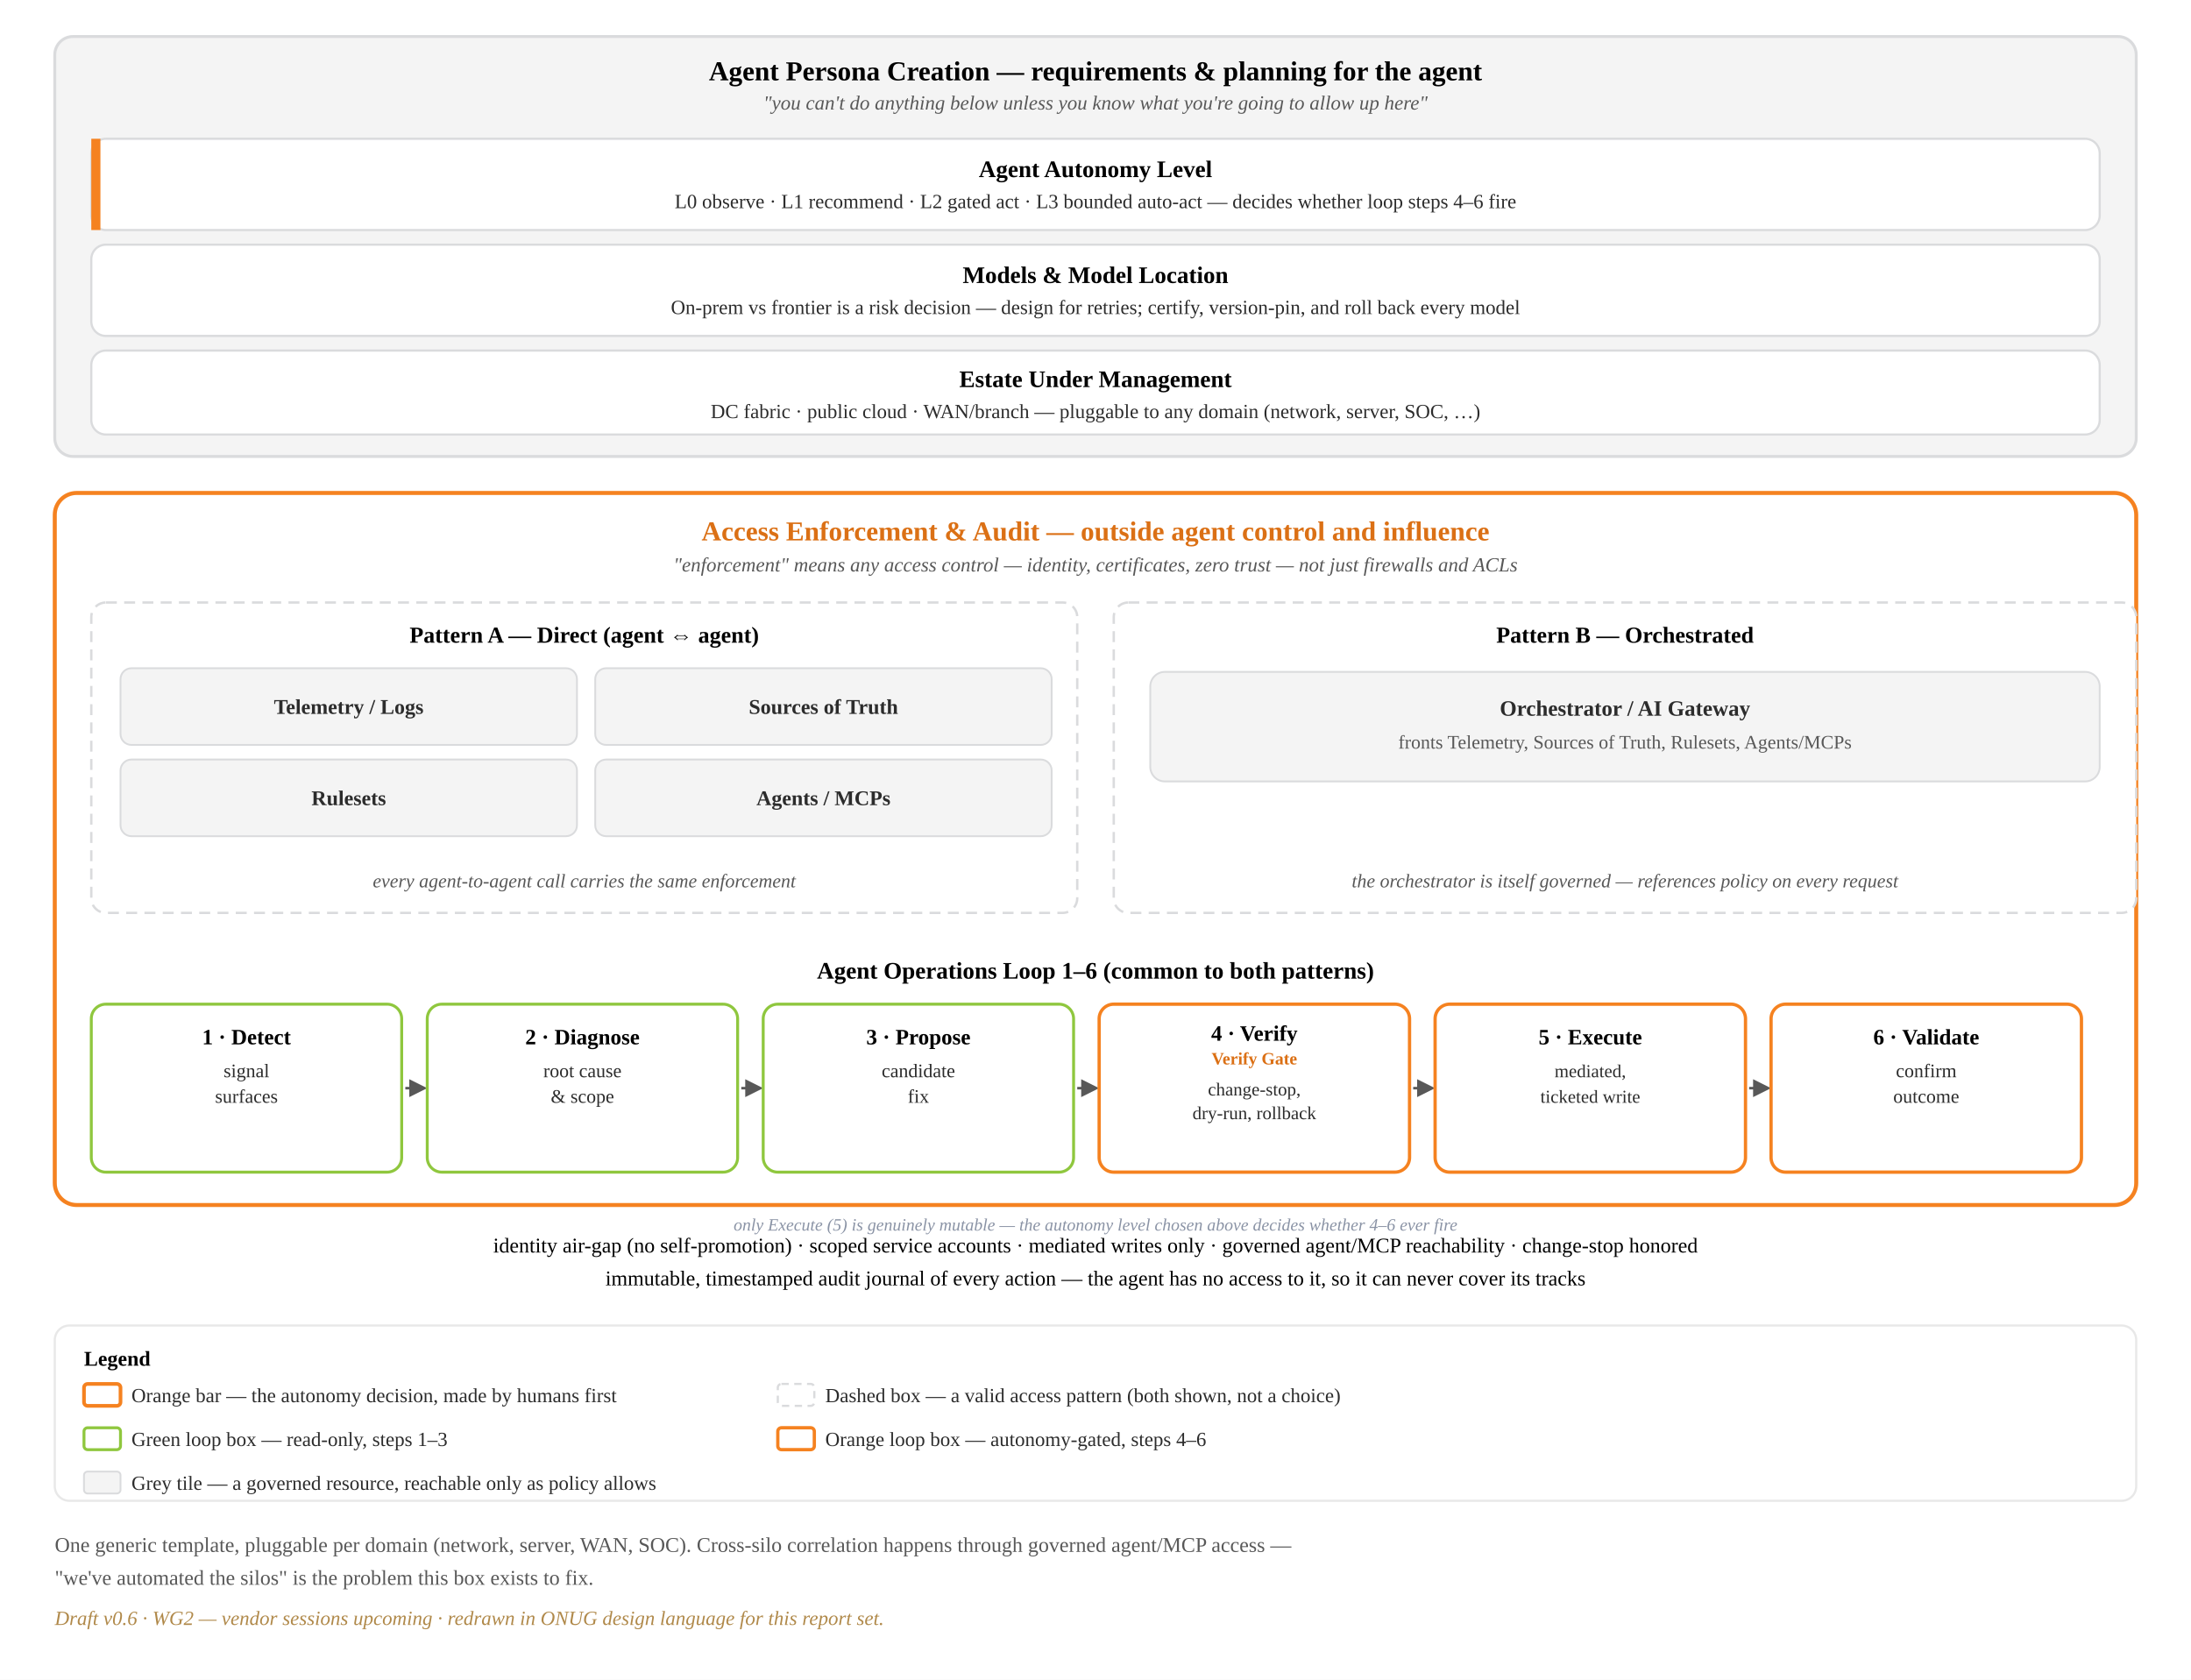
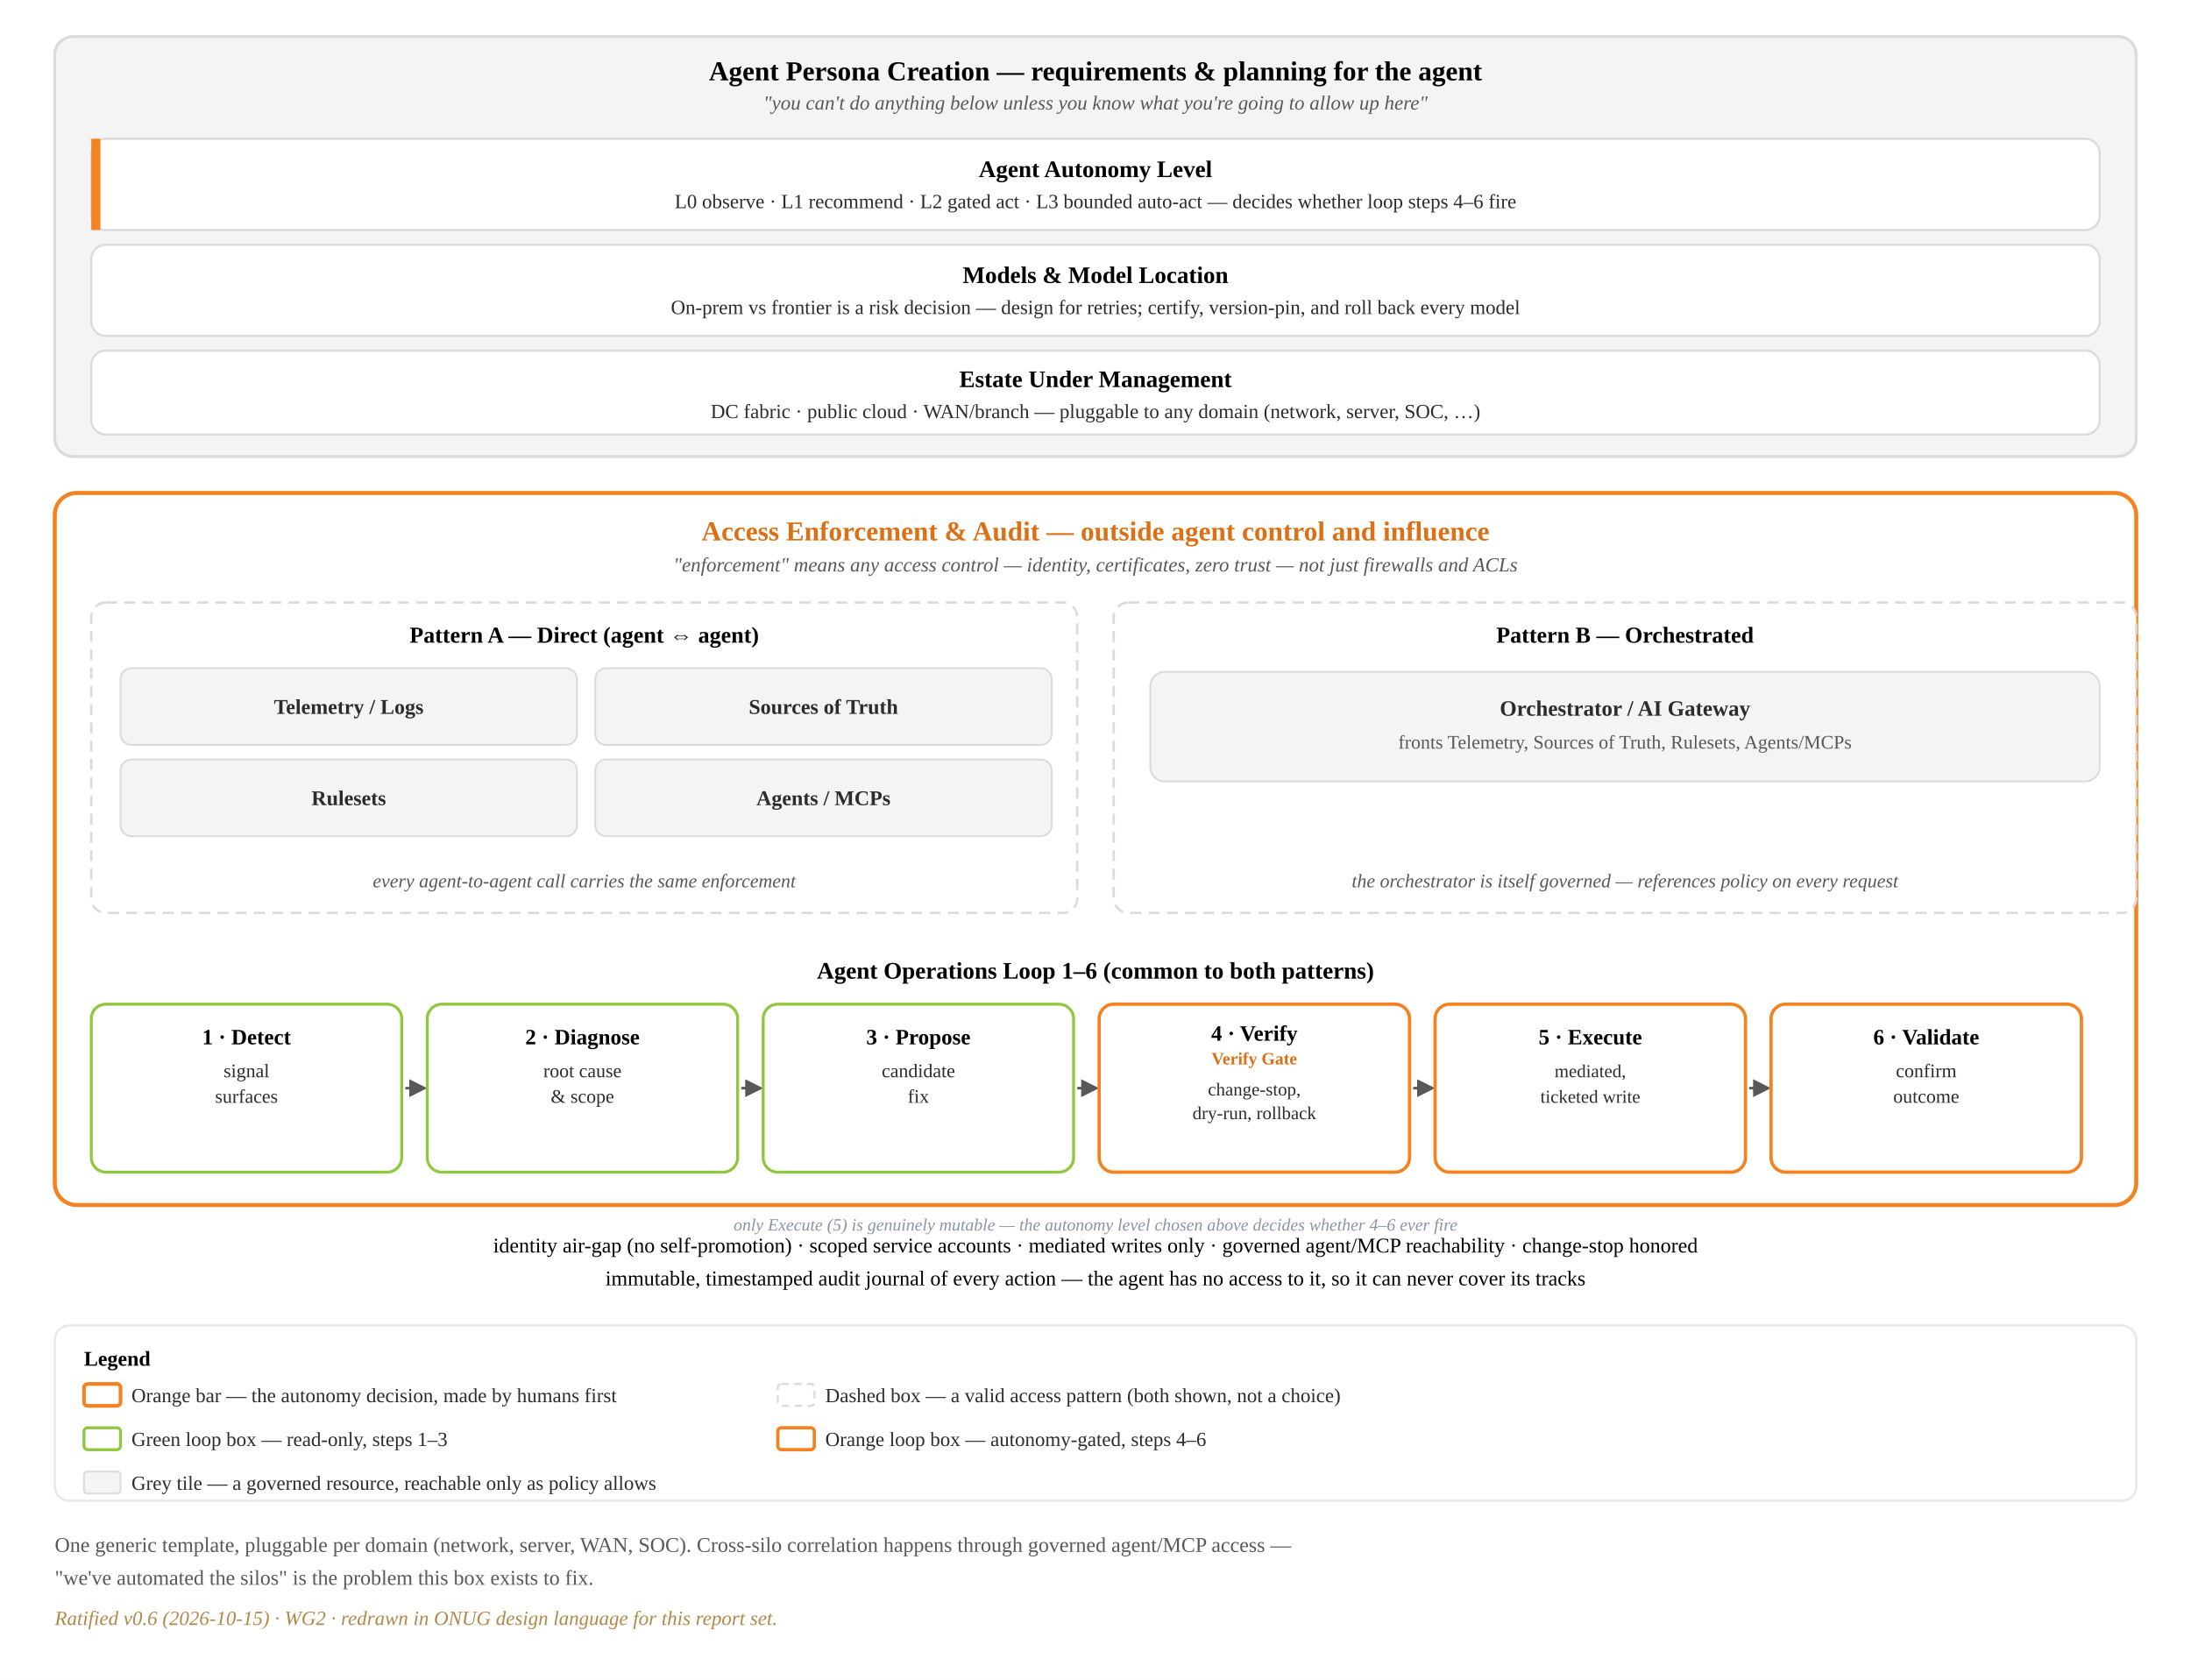
<svg xmlns="http://www.w3.org/2000/svg" viewBox="0 0 1200 920">
  <rect width="100%" height="100%" fill="#ffffff" />
  <defs>
    <marker id="arrGrey2" viewBox="0 0 10 10" refX="8" refY="5" markerWidth="7" markerHeight="7" orient="auto">
      <path d="M0,0 L10,5 L0,10 z" fill="#585858" />
    </marker>
  </defs>
  <rect x="30" y="20" width="1140" height="230" rx="10" fill="#F4F4F4" stroke="#DADBDD" stroke-width="1.6" />
  <text x="600" y="44" text-anchor="middle" font-size="15" font-weight="700" fill="#000000">Agent Persona Creation — requirements &amp; planning for the agent</text>
  <text x="600" y="60" text-anchor="middle" font-size="11" font-style="italic" fill="#585858">"you can't do anything below unless you know what you're going to allow up here"</text>
  <rect x="50" y="76" width="1100" height="50" rx="8" fill="#FFFFFF" stroke="#DADBDD" stroke-width="1.2" />
  <rect x="50" y="76" width="5" height="50" fill="#F58220" />
  <text x="600" y="97" text-anchor="middle" font-size="13" font-weight="700" fill="#000000">Agent Autonomy Level</text>
  <text x="600" y="114" text-anchor="middle" font-size="11" fill="#2C2C2C">L0 observe · L1 recommend · L2 gated act · L3 bounded auto-act — decides whether loop steps 4–6 fire</text>
  <rect x="50" y="134" width="1100" height="50" rx="8" fill="#FFFFFF" stroke="#DADBDD" stroke-width="1.2" />
  <text x="600" y="155" text-anchor="middle" font-size="13" font-weight="700" fill="#000000">Models &amp; Model Location</text>
  <text x="600" y="172" text-anchor="middle" font-size="11" fill="#2C2C2C">On-prem vs frontier is a risk decision — design for retries; certify, version-pin, and roll back every model</text>
  <rect x="50" y="192" width="1100" height="46" rx="8" fill="#FFFFFF" stroke="#DADBDD" stroke-width="1.2" />
  <text x="600" y="212" text-anchor="middle" font-size="13" font-weight="700" fill="#000000">Estate Under Management</text>
  <text x="600" y="229" text-anchor="middle" font-size="11" fill="#2C2C2C">DC fabric · public cloud · WAN/branch — pluggable to any domain (network, server, SOC, …)</text>
  <rect x="30" y="270" width="1140" height="390" rx="12" fill="#FFFFFF" stroke="#F58220" stroke-width="2.2" />
  <text x="600" y="296" text-anchor="middle" font-size="15" font-weight="800" fill="#DB7015">Access Enforcement &amp; Audit — outside agent control and influence</text>
  <text x="600" y="313" text-anchor="middle" font-size="11" font-style="italic" fill="#585858">"enforcement" means any access control — identity, certificates, zero trust — not just firewalls and ACLs</text>
  <rect x="50" y="330" width="540" height="170" rx="8" fill="#FFFFFF" stroke="#DADBDD" stroke-width="1.3" stroke-dasharray="6 4" />
  <text x="320" y="352" text-anchor="middle" font-size="12.5" font-weight="700" fill="#000000">Pattern A — Direct (agent ⇔ agent)</text>
  <rect x="66" y="366" width="250" height="42" rx="6" fill="#F4F4F4" stroke="#DADBDD" />
  <text x="191" y="391" text-anchor="middle" font-size="11.5" font-weight="600" fill="#2C2C2C">Telemetry / Logs</text>
  <rect x="326" y="366" width="250" height="42" rx="6" fill="#F4F4F4" stroke="#DADBDD" />
  <text x="451" y="391" text-anchor="middle" font-size="11.5" font-weight="600" fill="#2C2C2C">Sources of Truth</text>
  <rect x="66" y="416" width="250" height="42" rx="6" fill="#F4F4F4" stroke="#DADBDD" />
  <text x="191" y="441" text-anchor="middle" font-size="11.5" font-weight="600" fill="#2C2C2C">Rulesets</text>
  <rect x="326" y="416" width="250" height="42" rx="6" fill="#F4F4F4" stroke="#DADBDD" />
  <text x="451" y="441" text-anchor="middle" font-size="11.5" font-weight="600" fill="#2C2C2C">Agents / MCPs</text>
  <text x="320" y="486" text-anchor="middle" font-size="10.5" font-style="italic" fill="#585858">every agent-to-agent call carries the same enforcement</text>
  <rect x="610" y="330" width="560" height="170" rx="8" fill="#FFFFFF" stroke="#DADBDD" stroke-width="1.3" stroke-dasharray="6 4" />
  <text x="890" y="352" text-anchor="middle" font-size="12.5" font-weight="700" fill="#000000">Pattern B — Orchestrated</text>
  <rect x="630" y="368" width="520" height="60" rx="8" fill="#F4F4F4" stroke="#DADBDD" />
  <text x="890" y="392" text-anchor="middle" font-size="12" font-weight="700" fill="#2C2C2C">Orchestrator / AI Gateway</text>
  <text x="890" y="410" text-anchor="middle" font-size="10.5" fill="#585858">fronts Telemetry, Sources of Truth, Rulesets, Agents/MCPs</text>
  <text x="890" y="486" text-anchor="middle" font-size="10.5" font-style="italic" fill="#585858">the orchestrator is itself governed — references policy on every request</text>
  <text x="600" y="536" text-anchor="middle" font-size="13" font-weight="700" fill="#000000">Agent Operations Loop 1–6 (common to both patterns)</text>
  <rect x="50" y="550" width="170" height="92" rx="8" fill="#FFFFFF" stroke="#8FC73E" stroke-width="1.6" />
  <text x="135" y="572" text-anchor="middle" font-size="12" font-weight="700" fill="#000000">1 · Detect</text>
  <text x="135" y="590" text-anchor="middle" font-size="10.5" fill="#2C2C2C">signal</text>
  <text x="135" y="604" text-anchor="middle" font-size="10.5" fill="#2C2C2C">surfaces</text>
  <line x1="222" y1="596" x2="232" y2="596" stroke="#585858" stroke-width="1.4" marker-end="url(#arrGrey2)" />
  <rect x="234" y="550" width="170" height="92" rx="8" fill="#FFFFFF" stroke="#8FC73E" stroke-width="1.6" />
  <text x="319" y="572" text-anchor="middle" font-size="12" font-weight="700" fill="#000000">2 · Diagnose</text>
  <text x="319" y="590" text-anchor="middle" font-size="10.5" fill="#2C2C2C">root cause</text>
  <text x="319" y="604" text-anchor="middle" font-size="10.5" fill="#2C2C2C">&amp; scope</text>
  <line x1="406" y1="596" x2="416" y2="596" stroke="#585858" stroke-width="1.4" marker-end="url(#arrGrey2)" />
  <rect x="418" y="550" width="170" height="92" rx="8" fill="#FFFFFF" stroke="#8FC73E" stroke-width="1.6" />
  <text x="503" y="572" text-anchor="middle" font-size="12" font-weight="700" fill="#000000">3 · Propose</text>
  <text x="503" y="590" text-anchor="middle" font-size="10.5" fill="#2C2C2C">candidate</text>
  <text x="503" y="604" text-anchor="middle" font-size="10.5" fill="#2C2C2C">fix</text>
  <line x1="590" y1="596" x2="600" y2="596" stroke="#585858" stroke-width="1.4" marker-end="url(#arrGrey2)" />
  <rect x="602" y="550" width="170" height="92" rx="8" fill="#FFFFFF" stroke="#F58220" stroke-width="1.8" />
  <text x="687" y="570" text-anchor="middle" font-size="12" font-weight="700" fill="#000000">4 · Verify</text>
  <text x="687" y="583" text-anchor="middle" font-size="9.5" font-weight="700" fill="#DB7015">Verify Gate</text>
  <text x="687" y="600" text-anchor="middle" font-size="10" fill="#2C2C2C">change-stop,</text>
  <text x="687" y="613" text-anchor="middle" font-size="10" fill="#2C2C2C">dry-run, rollback</text>
  <line x1="774" y1="596" x2="784" y2="596" stroke="#585858" stroke-width="1.4" marker-end="url(#arrGrey2)" />
  <rect x="786" y="550" width="170" height="92" rx="8" fill="#FFFFFF" stroke="#F58220" stroke-width="1.8" />
  <text x="871" y="572" text-anchor="middle" font-size="12" font-weight="700" fill="#000000">5 · Execute</text>
  <text x="871" y="590" text-anchor="middle" font-size="10" fill="#2C2C2C">mediated,</text>
  <text x="871" y="604" text-anchor="middle" font-size="10" fill="#2C2C2C">ticketed write</text>
  <line x1="958" y1="596" x2="968" y2="596" stroke="#585858" stroke-width="1.4" marker-end="url(#arrGrey2)" />
  <rect x="970" y="550" width="170" height="92" rx="8" fill="#FFFFFF" stroke="#F58220" stroke-width="1.8" />
  <text x="1055" y="572" text-anchor="middle" font-size="12" font-weight="700" fill="#000000">6 · Validate</text>
  <text x="1055" y="590" text-anchor="middle" font-size="10.5" fill="#2C2C2C">confirm</text>
  <text x="1055" y="604" text-anchor="middle" font-size="10.5" fill="#2C2C2C">outcome</text>
  <text x="600" y="674" text-anchor="middle" font-size="9.5" font-style="italic" fill="#8a93a5">only Execute (5) is genuinely mutable — the autonomy level chosen above decides whether 4–6 ever fire</text>
  <text x="600" y="686" text-anchor="middle" font-size="11.5" fill="#000000">identity air-gap (no self-promotion) · scoped service accounts · mediated writes only · governed agent/MCP reachability · change-stop honored</text>
  <text x="600" y="704" text-anchor="middle" font-size="11.5" fill="#000000">immutable, timestamped audit journal of every action — the agent has no access to it, so it can never cover its tracks</text>
  <rect x="30" y="726" width="1140" height="96" rx="8" fill="#FFFFFF" stroke="#E8E8E8" stroke-width="1.2" />
  <text x="46" y="748" font-size="11.5" font-weight="700" fill="#000000">Legend</text>
  <g font-size="11" fill="#2C2C2C">
    <rect x="46" y="758" width="20" height="12" rx="2" fill="#FFFFFF" stroke="#F58220" stroke-width="2" />
    <text x="72" y="768">Orange bar — the autonomy decision, made by humans first</text>
    <rect x="426" y="758" width="20" height="12" rx="2" fill="#FFFFFF" stroke="#DADBDD" stroke-width="1.2" stroke-dasharray="4 3" />
    <text x="452" y="768">Dashed box — a valid access pattern (both shown, not a choice)</text>
    <rect x="46" y="782" width="20" height="12" rx="2" fill="#FFFFFF" stroke="#8FC73E" stroke-width="1.6" />
    <text x="72" y="792">Green loop box — read-only, steps 1–3</text>
    <rect x="426" y="782" width="20" height="12" rx="2" fill="#FFFFFF" stroke="#F58220" stroke-width="1.8" />
    <text x="452" y="792">Orange loop box — autonomy-gated, steps 4–6</text>
    <rect x="46" y="806" width="20" height="12" rx="2" fill="#F4F4F4" stroke="#DADBDD" />
    <text x="72" y="816">Grey tile — a governed resource, reachable only as policy allows</text>
  </g>
  <text x="30" y="850" font-size="11.5" fill="#585858">One generic template, pluggable per domain (network, server, WAN, SOC). Cross-silo correlation happens through governed agent/MCP access —</text>
  <text x="30" y="868" font-size="11.5" fill="#585858">"we've automated the silos" is the problem this box exists to fix.</text>
-   <text x="30" y="890" font-size="11" font-style="italic" fill="#b0894a">Draft v0.6 · WG2 — vendor sessions upcoming · redrawn in ONUG design language for this report set.</text>
+   <text x="30" y="890" font-size="11" font-style="italic" fill="#b0894a">Ratified v0.6 (2026-10-15) · WG2 · redrawn in ONUG design language for this report set.</text>
</svg>
